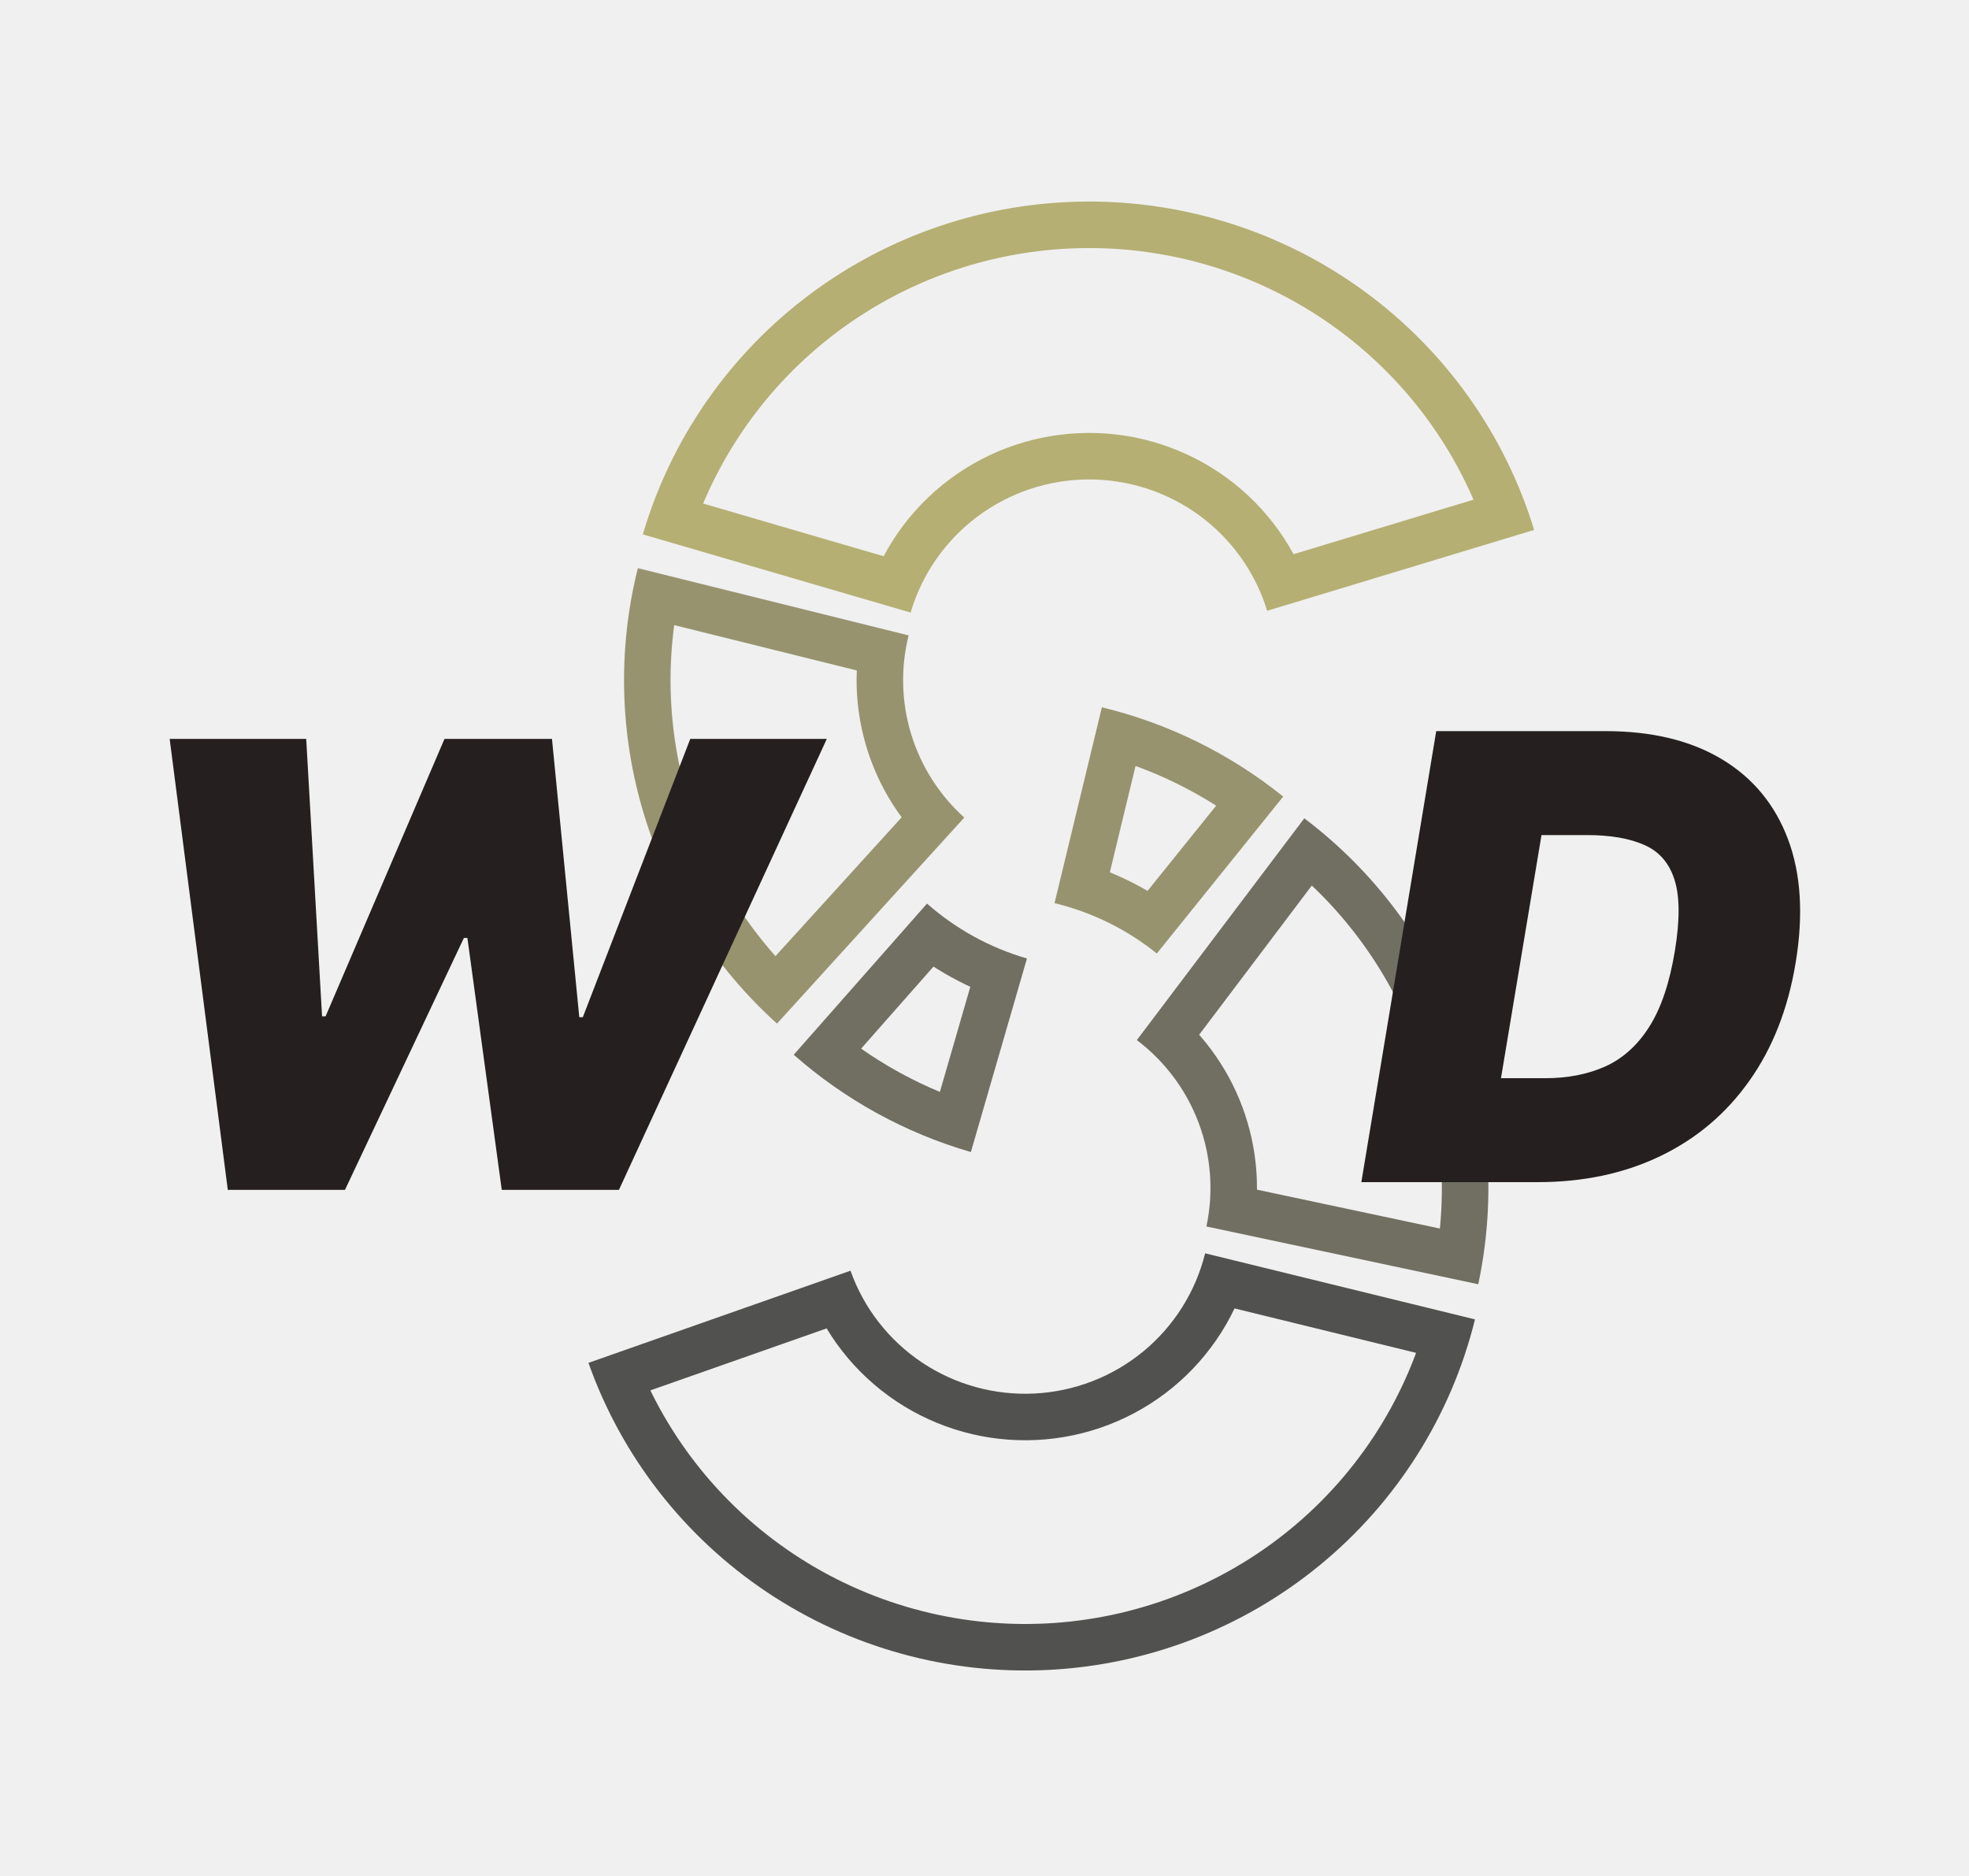
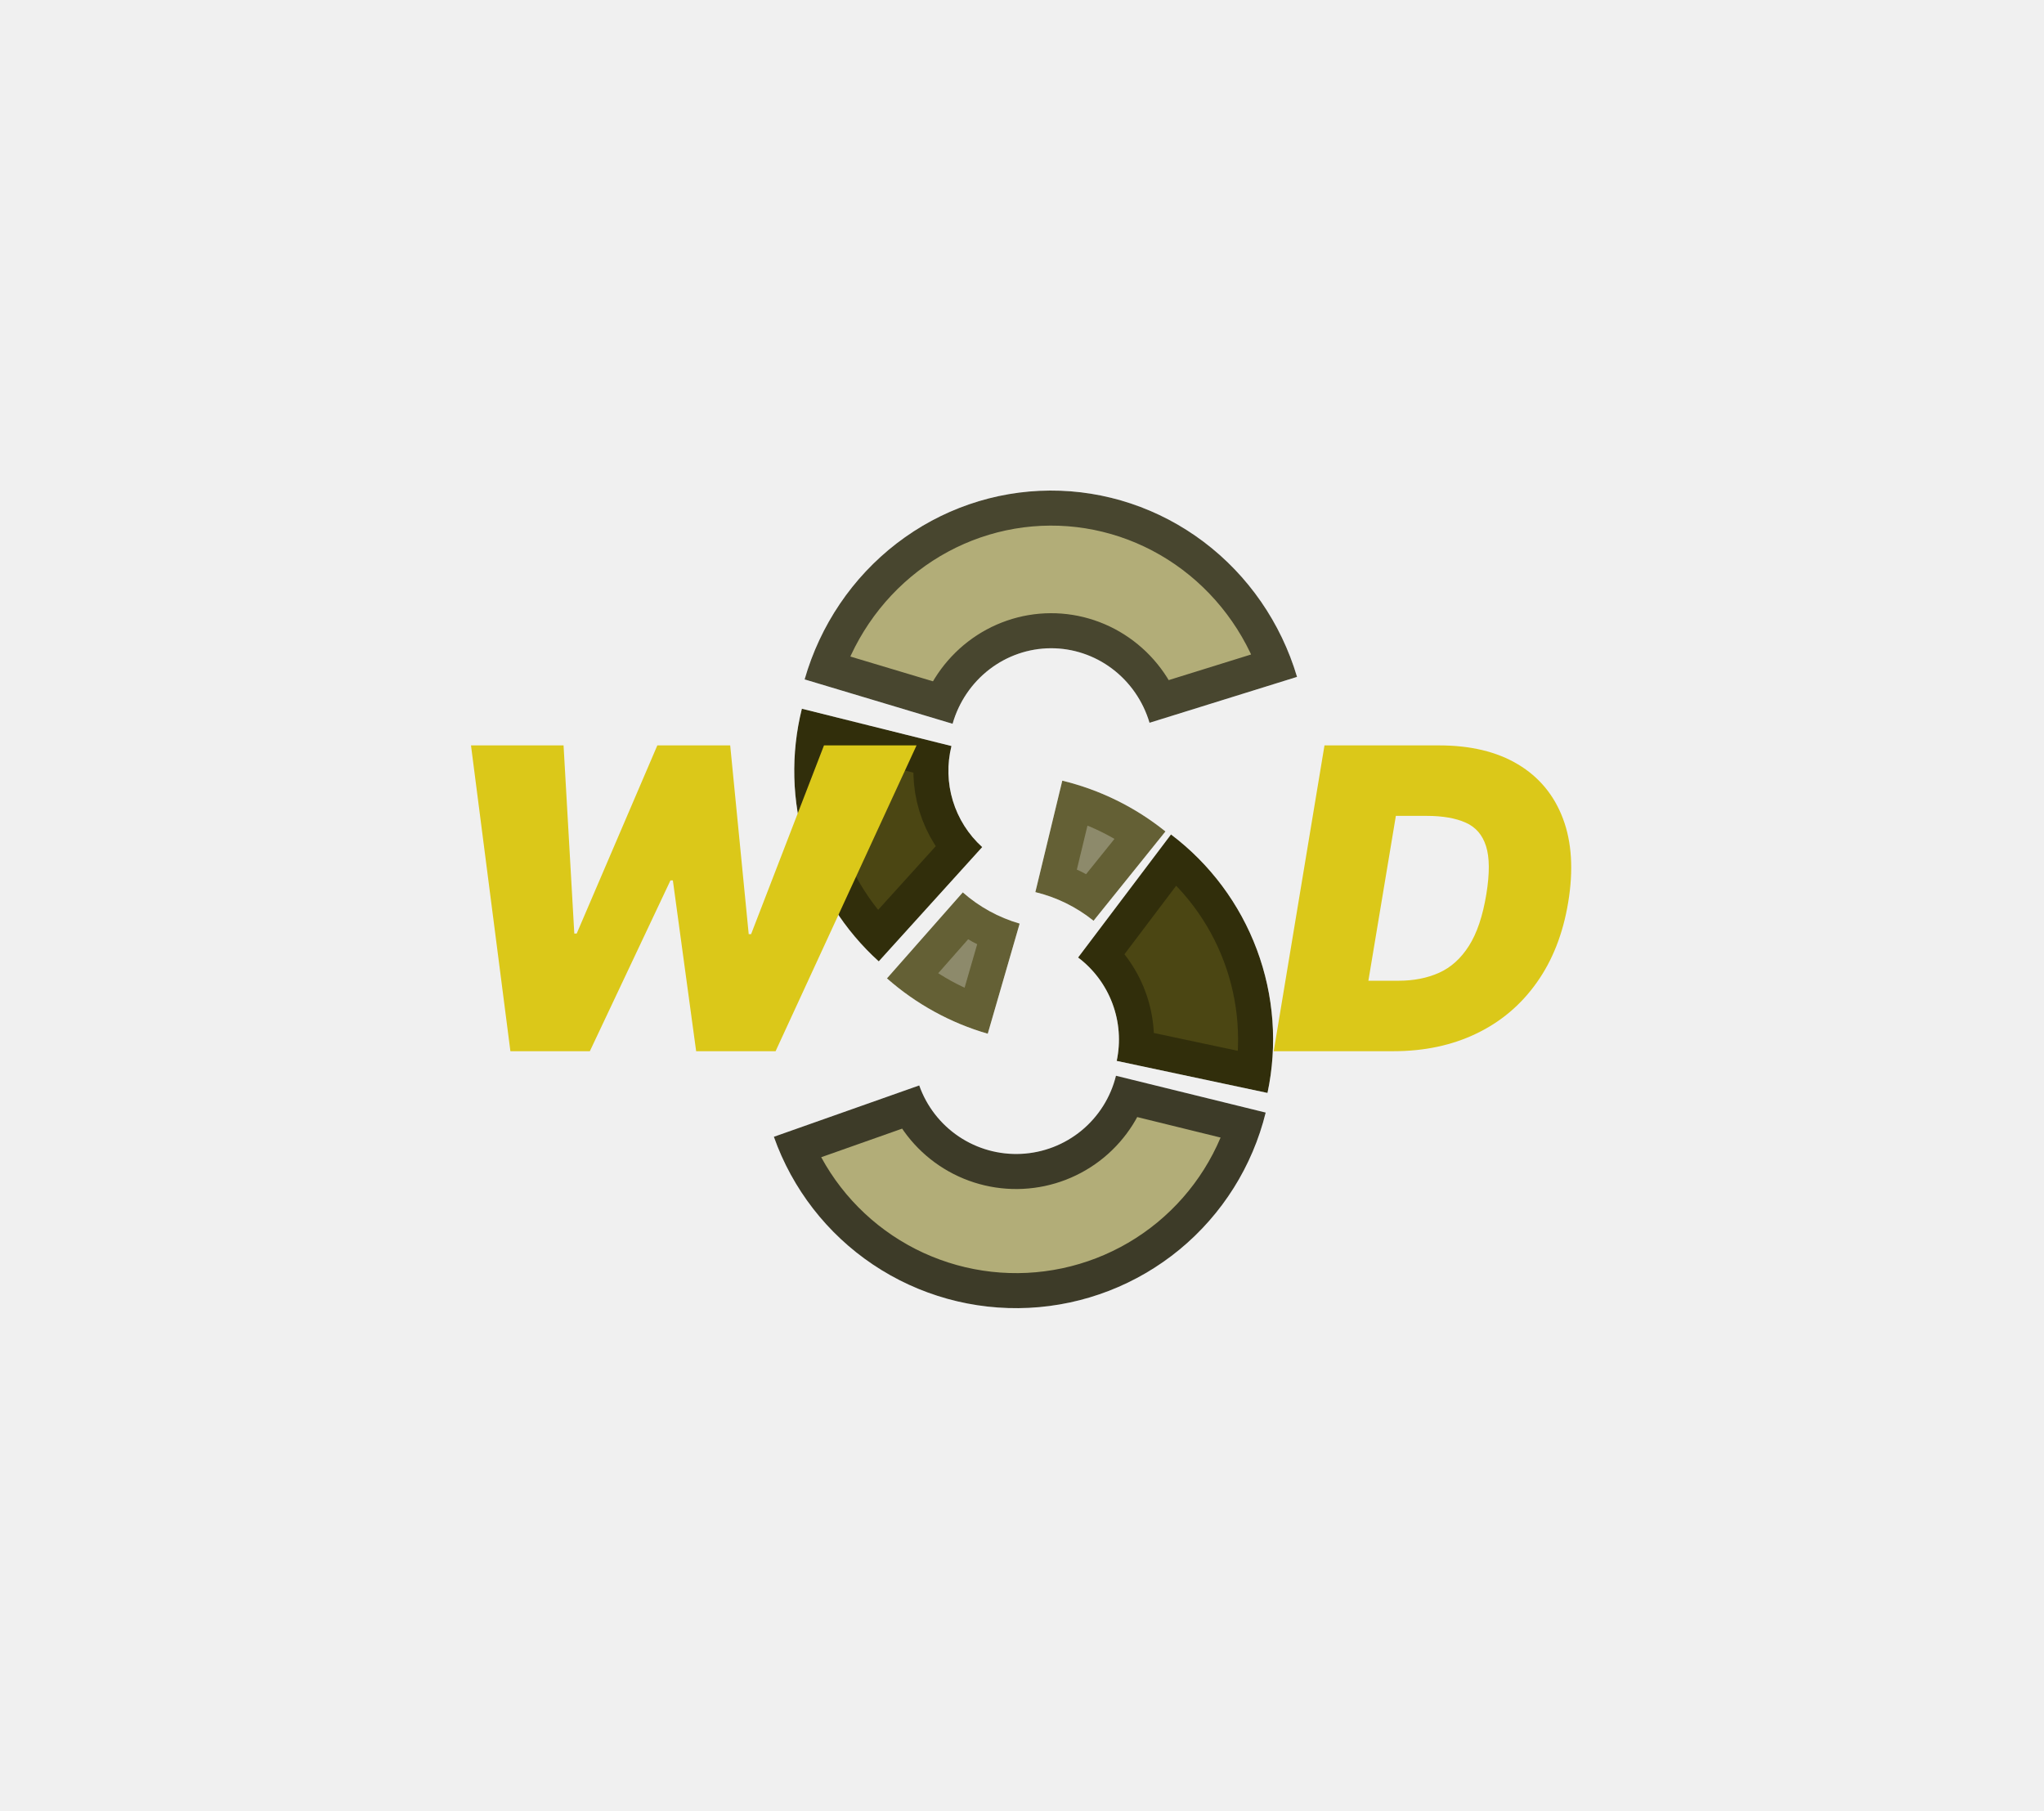
- <svg xmlns="http://www.w3.org/2000/svg" width="508" height="484" viewBox="0 0 508 484" fill="none">
+ <svg xmlns="http://www.w3.org/2000/svg" width="175" height="155" viewBox="0 0 175 155" fill="none">
  <mask id="path-1-inside-1_0_1" fill="white">
-     <path d="M395.806 136.723C388.288 112.112 372.997 90.575 352.205 75.311C331.412 60.047 306.229 51.873 280.398 52.002C254.567 52.13 229.468 60.556 208.83 76.027C188.193 91.498 173.119 113.187 165.85 137.871L234.94 158.048C237.848 148.175 243.877 139.499 252.132 133.311C260.387 127.123 270.427 123.752 280.759 123.701C291.092 123.649 301.165 126.919 309.482 133.024C317.799 139.13 323.915 147.745 326.922 157.589L395.806 136.723Z" />
+     <path d="M111.048 57.952C109.67 53.318 106.866 49.263 103.054 46.389C99.242 43.515 94.625 41.976 89.89 42C85.154 42.025 80.552 43.611 76.769 46.524C72.985 49.437 70.222 53.52 68.889 58.168L81.556 61.967C82.089 60.108 83.194 58.475 84.707 57.31C86.221 56.144 88.062 55.51 89.956 55.5C91.85 55.49 93.697 56.106 95.222 57.256C96.746 58.405 97.868 60.027 98.419 61.881L111.048 57.952Z" />
  </mask>
-   <path d="M395.806 136.723C388.288 112.112 372.997 90.575 352.205 75.311C331.412 60.047 306.229 51.873 280.398 52.002C254.567 52.13 229.468 60.556 208.83 76.027C188.193 91.498 173.119 113.187 165.85 137.871L234.94 158.048C237.848 148.175 243.877 139.499 252.132 133.311C260.387 127.123 270.427 123.752 280.759 123.701C291.092 123.649 301.165 126.919 309.482 133.024C317.799 139.13 323.915 147.745 326.922 157.589L395.806 136.723Z" stroke="#918624" stroke-opacity="0.61" stroke-width="24" mask="url(#path-1-inside-1_0_1)" />
+   <path d="M111.048 57.952C109.67 53.318 106.866 49.263 103.054 46.389C99.242 43.515 94.625 41.976 89.89 42C85.154 42.025 80.552 43.611 76.769 46.524C72.985 49.437 70.222 53.52 68.889 58.168L81.556 61.967C82.089 60.108 83.194 58.475 84.707 57.31C86.221 56.144 88.062 55.51 89.956 55.5C91.85 55.49 93.697 56.106 95.222 57.256C96.746 58.405 97.868 60.027 98.419 61.881L111.048 57.952Z" fill="#898128" fill-opacity="0.6" stroke="#040401" stroke-opacity="0.61" stroke-width="6" mask="url(#path-1-inside-1_0_1)" />
  <mask id="path-2-inside-2_0_1" fill="white">
-     <path d="M151.82 351.627C160.386 375.781 176.55 396.538 197.91 410.812C219.269 425.086 244.684 432.116 270.377 430.856C296.069 429.596 320.668 420.114 340.516 403.819C360.364 387.525 374.402 365.287 380.544 340.412L310.918 323.365C308.461 333.315 302.846 342.21 294.906 348.728C286.967 355.246 277.128 359.038 266.851 359.542C256.574 360.046 246.408 357.234 237.864 351.525C229.32 345.815 222.854 337.512 219.428 327.851L151.82 351.627Z" />
+     <path d="M66.256 97.326C67.833 101.791 70.808 105.629 74.741 108.268C78.673 110.907 83.352 112.206 88.082 111.973C92.812 111.74 97.341 109.988 100.995 106.975C104.649 103.963 107.233 99.851 108.364 95.253L95.546 92.101C95.093 93.941 94.059 95.585 92.598 96.79C91.136 97.995 89.325 98.696 87.433 98.789C85.541 98.882 83.669 98.363 82.096 97.307C80.523 96.251 79.333 94.717 78.702 92.93L66.256 97.326Z" />
  </mask>
-   <path d="M151.82 351.627C160.386 375.781 176.55 396.538 197.91 410.812C219.269 425.086 244.684 432.116 270.377 430.856C296.069 429.596 320.668 420.114 340.516 403.819C360.364 387.525 374.402 365.287 380.544 340.412L310.918 323.365C308.461 333.315 302.846 342.21 294.906 348.728C286.967 355.246 277.128 359.038 266.851 359.542C256.574 360.046 246.408 357.234 237.864 351.525C229.32 345.815 222.854 337.512 219.428 327.851L151.82 351.627Z" stroke="#040401" stroke-opacity="0.67" stroke-width="24" mask="url(#path-2-inside-2_0_1)" />
+   <path d="M66.256 97.326C67.833 101.791 70.808 105.629 74.741 108.268C78.673 110.907 83.352 112.206 88.082 111.973C92.812 111.74 97.341 109.988 100.995 106.975C104.649 103.963 107.233 99.851 108.364 95.253L95.546 92.101C95.093 93.941 94.059 95.585 92.598 96.79C91.136 97.995 89.325 98.696 87.433 98.789C85.541 98.882 83.669 98.363 82.096 97.307C80.523 96.251 79.333 94.717 78.702 92.93L66.256 97.326Z" fill="#898128" fill-opacity="0.6" stroke="#040401" stroke-opacity="0.67" stroke-width="6" mask="url(#path-2-inside-2_0_1)" />
  <mask id="path-3-inside-3_0_1" fill="white">
-     <path d="M164.565 146.59C159.31 167.578 159.874 189.593 166.197 210.286C172.52 230.98 184.364 249.576 200.467 264.093L248.787 210.937C242.346 205.131 237.608 197.692 235.079 189.414C232.55 181.137 232.324 172.331 234.426 163.936L164.565 146.59Z" />
+     <path d="M68.653 60.678C67.69 64.542 67.794 68.594 68.953 72.404C70.112 76.214 72.283 79.638 75.236 82.31L84.094 72.524C82.913 71.455 82.045 70.085 81.581 68.562C81.117 67.038 81.076 65.417 81.461 63.871L68.653 60.678Z" />
  </mask>
-   <path d="M164.565 146.59C159.31 167.578 159.874 189.593 166.197 210.286C172.52 230.98 184.364 249.576 200.467 264.093L248.787 210.937C242.346 205.131 237.608 197.692 235.079 189.414C232.55 181.137 232.324 172.331 234.426 163.936L164.565 146.59Z" stroke="#60591F" stroke-opacity="0.61" stroke-width="24" mask="url(#path-3-inside-3_0_1)" />
+   <path d="M68.653 60.678C67.69 64.542 67.794 68.594 68.953 72.404C70.112 76.214 72.283 79.638 75.236 82.31L84.094 72.524C82.913 71.455 82.045 70.085 81.581 68.562C81.117 67.038 81.076 65.417 81.461 63.871L68.653 60.678Z" fill="#4B4613" stroke="#222008" stroke-opacity="0.61" stroke-width="6" mask="url(#path-3-inside-3_0_1)" />
  <mask id="path-4-inside-4_0_1" fill="white">
-     <path d="M381.389 331.345C386.114 309.114 384.402 285.995 376.452 264.702C368.502 243.409 354.645 224.825 336.505 211.13L293.302 268.352C300.558 273.83 306.101 281.264 309.281 289.781C312.461 298.298 313.146 307.545 311.255 316.438L381.389 331.345Z" />
+     <path d="M108.519 93.574C109.389 89.481 109.074 85.225 107.61 81.305C106.147 77.385 103.596 73.964 100.256 71.442L92.302 81.977C93.638 82.985 94.659 84.354 95.244 85.922C95.83 87.49 95.956 89.192 95.608 90.83L108.519 93.574Z" />
  </mask>
-   <path d="M381.389 331.345C386.114 309.114 384.402 285.995 376.452 264.702C368.502 243.409 354.645 224.825 336.505 211.13L293.302 268.352C300.558 273.83 306.101 281.264 309.281 289.781C312.461 298.298 313.146 307.545 311.255 316.438L381.389 331.345Z" stroke="#201E07" stroke-opacity="0.61" stroke-width="24" mask="url(#path-4-inside-4_0_1)" />
+   <path d="M108.519 93.574C109.389 89.481 109.074 85.225 107.61 81.305C106.147 77.385 103.596 73.964 100.256 71.442L92.302 81.977C93.638 82.985 94.659 84.354 95.244 85.922C95.83 87.49 95.956 89.192 95.608 90.83L108.519 93.574Z" fill="#4B4613" stroke="#222008" stroke-opacity="0.61" stroke-width="6" mask="url(#path-4-inside-4_0_1)" />
  <mask id="path-5-inside-5_0_1" fill="white">
-     <path d="M331.063 205.519C317.359 194.485 301.383 186.62 284.282 182.486L272.068 233.018C281.716 235.35 290.729 239.788 298.461 246.012L331.063 205.519Z" />
+     <path d="M99.782 71.186C97.195 69.103 94.178 67.618 90.949 66.837L88.643 76.379C90.465 76.819 92.166 77.657 93.626 78.832L99.782 71.186Z" />
  </mask>
-   <path d="M331.063 205.519C317.359 194.485 301.383 186.62 284.282 182.486L272.068 233.018C281.716 235.35 290.729 239.788 298.461 246.012L331.063 205.519Z" stroke="#60591F" stroke-opacity="0.61" stroke-width="24" mask="url(#path-5-inside-5_0_1)" />
+   <path d="M99.782 71.186C97.195 69.103 94.178 67.618 90.949 66.837L88.643 76.379C90.465 76.819 92.166 77.657 93.626 78.832L99.782 71.186Z" fill="#4B4613" fill-opacity="0.6" stroke="#4B4613" stroke-opacity="0.61" stroke-width="6" mask="url(#path-5-inside-5_0_1)" />
  <mask id="path-6-inside-6_0_1" fill="white">
-     <path d="M204.783 272.13C217.98 283.766 233.587 292.339 250.487 297.234L264.951 247.296C255.417 244.535 246.612 239.698 239.167 233.134L204.783 272.13Z" />
+     <path d="M75.938 83.764C78.43 85.961 81.377 87.58 84.568 88.504L87.299 79.075C85.499 78.553 83.836 77.64 82.43 76.4L75.938 83.764Z" />
  </mask>
-   <path d="M204.783 272.13C217.98 283.766 233.587 292.339 250.487 297.234L264.951 247.296C255.417 244.535 246.612 239.698 239.167 233.134L204.783 272.13Z" stroke="#201E07" stroke-opacity="0.61" stroke-width="24" mask="url(#path-6-inside-6_0_1)" />
-   <path d="M58.773 307L43.773 190.636H79L83.091 262.227H84L114.682 190.636H142.409L149.455 262.455H150.364L178.091 190.636H213.318L159.682 307H129.455L120.591 242H119.682L89 307H58.773Z" fill="#251F1F" />
-   <path d="M396.682 305H351.227L370.545 188.636H414.182C426.152 188.636 436.152 191.042 444.182 195.852C452.212 200.663 457.913 207.538 461.284 216.477C464.655 225.417 465.318 236.061 463.273 248.409C461.303 260.303 457.307 270.473 451.284 278.92C445.299 287.367 437.648 293.826 428.33 298.295C419.049 302.765 408.5 305 396.682 305ZM387.25 278.182H398.727C404.485 278.182 409.617 277.178 414.125 275.17C418.67 273.125 422.458 269.716 425.489 264.943C428.557 260.133 430.773 253.561 432.136 245.227C433.424 237.348 433.386 231.269 432.023 226.989C430.659 222.67 428.064 219.678 424.239 218.011C420.413 216.307 415.47 215.455 409.409 215.455H397.705L387.25 278.182Z" fill="#251F1F" />
+   <path d="M75.938 83.764C78.43 85.961 81.377 87.58 84.568 88.504L87.299 79.075C85.499 78.553 83.836 77.64 82.43 76.4L75.938 83.764Z" fill="#4B4613" fill-opacity="0.6" stroke="#4B4613" stroke-opacity="0.61" stroke-width="6" mask="url(#path-6-inside-6_0_1)" />
+   <path d="M119.278 90H109.051L113.398 63.818H123.216C125.909 63.818 128.159 64.359 129.966 65.442C131.773 66.524 133.055 68.071 133.814 70.082C134.572 72.094 134.722 74.489 134.261 77.267C133.818 79.943 132.919 82.231 131.564 84.132C130.217 86.033 128.496 87.486 126.399 88.492C124.311 89.497 121.938 90 119.278 90ZM117.156 83.966H119.739C121.034 83.966 122.189 83.74 123.203 83.288C124.226 82.828 125.078 82.061 125.76 80.987C126.45 79.905 126.949 78.426 127.256 76.551C127.545 74.778 127.537 73.41 127.23 72.447C126.923 71.476 126.339 70.803 125.479 70.428C124.618 70.044 123.506 69.852 122.142 69.852H119.509L117.156 83.966Z" fill="#DBC819" />
+   <path d="M43.699 90L40.324 63.818H48.25L49.17 79.926H49.375L56.278 63.818H62.517L64.102 79.977H64.307L70.546 63.818H78.472L66.403 90H59.602L57.608 75.375H57.403L50.5 90H43.699Z" fill="#DBC819" />
</svg>
